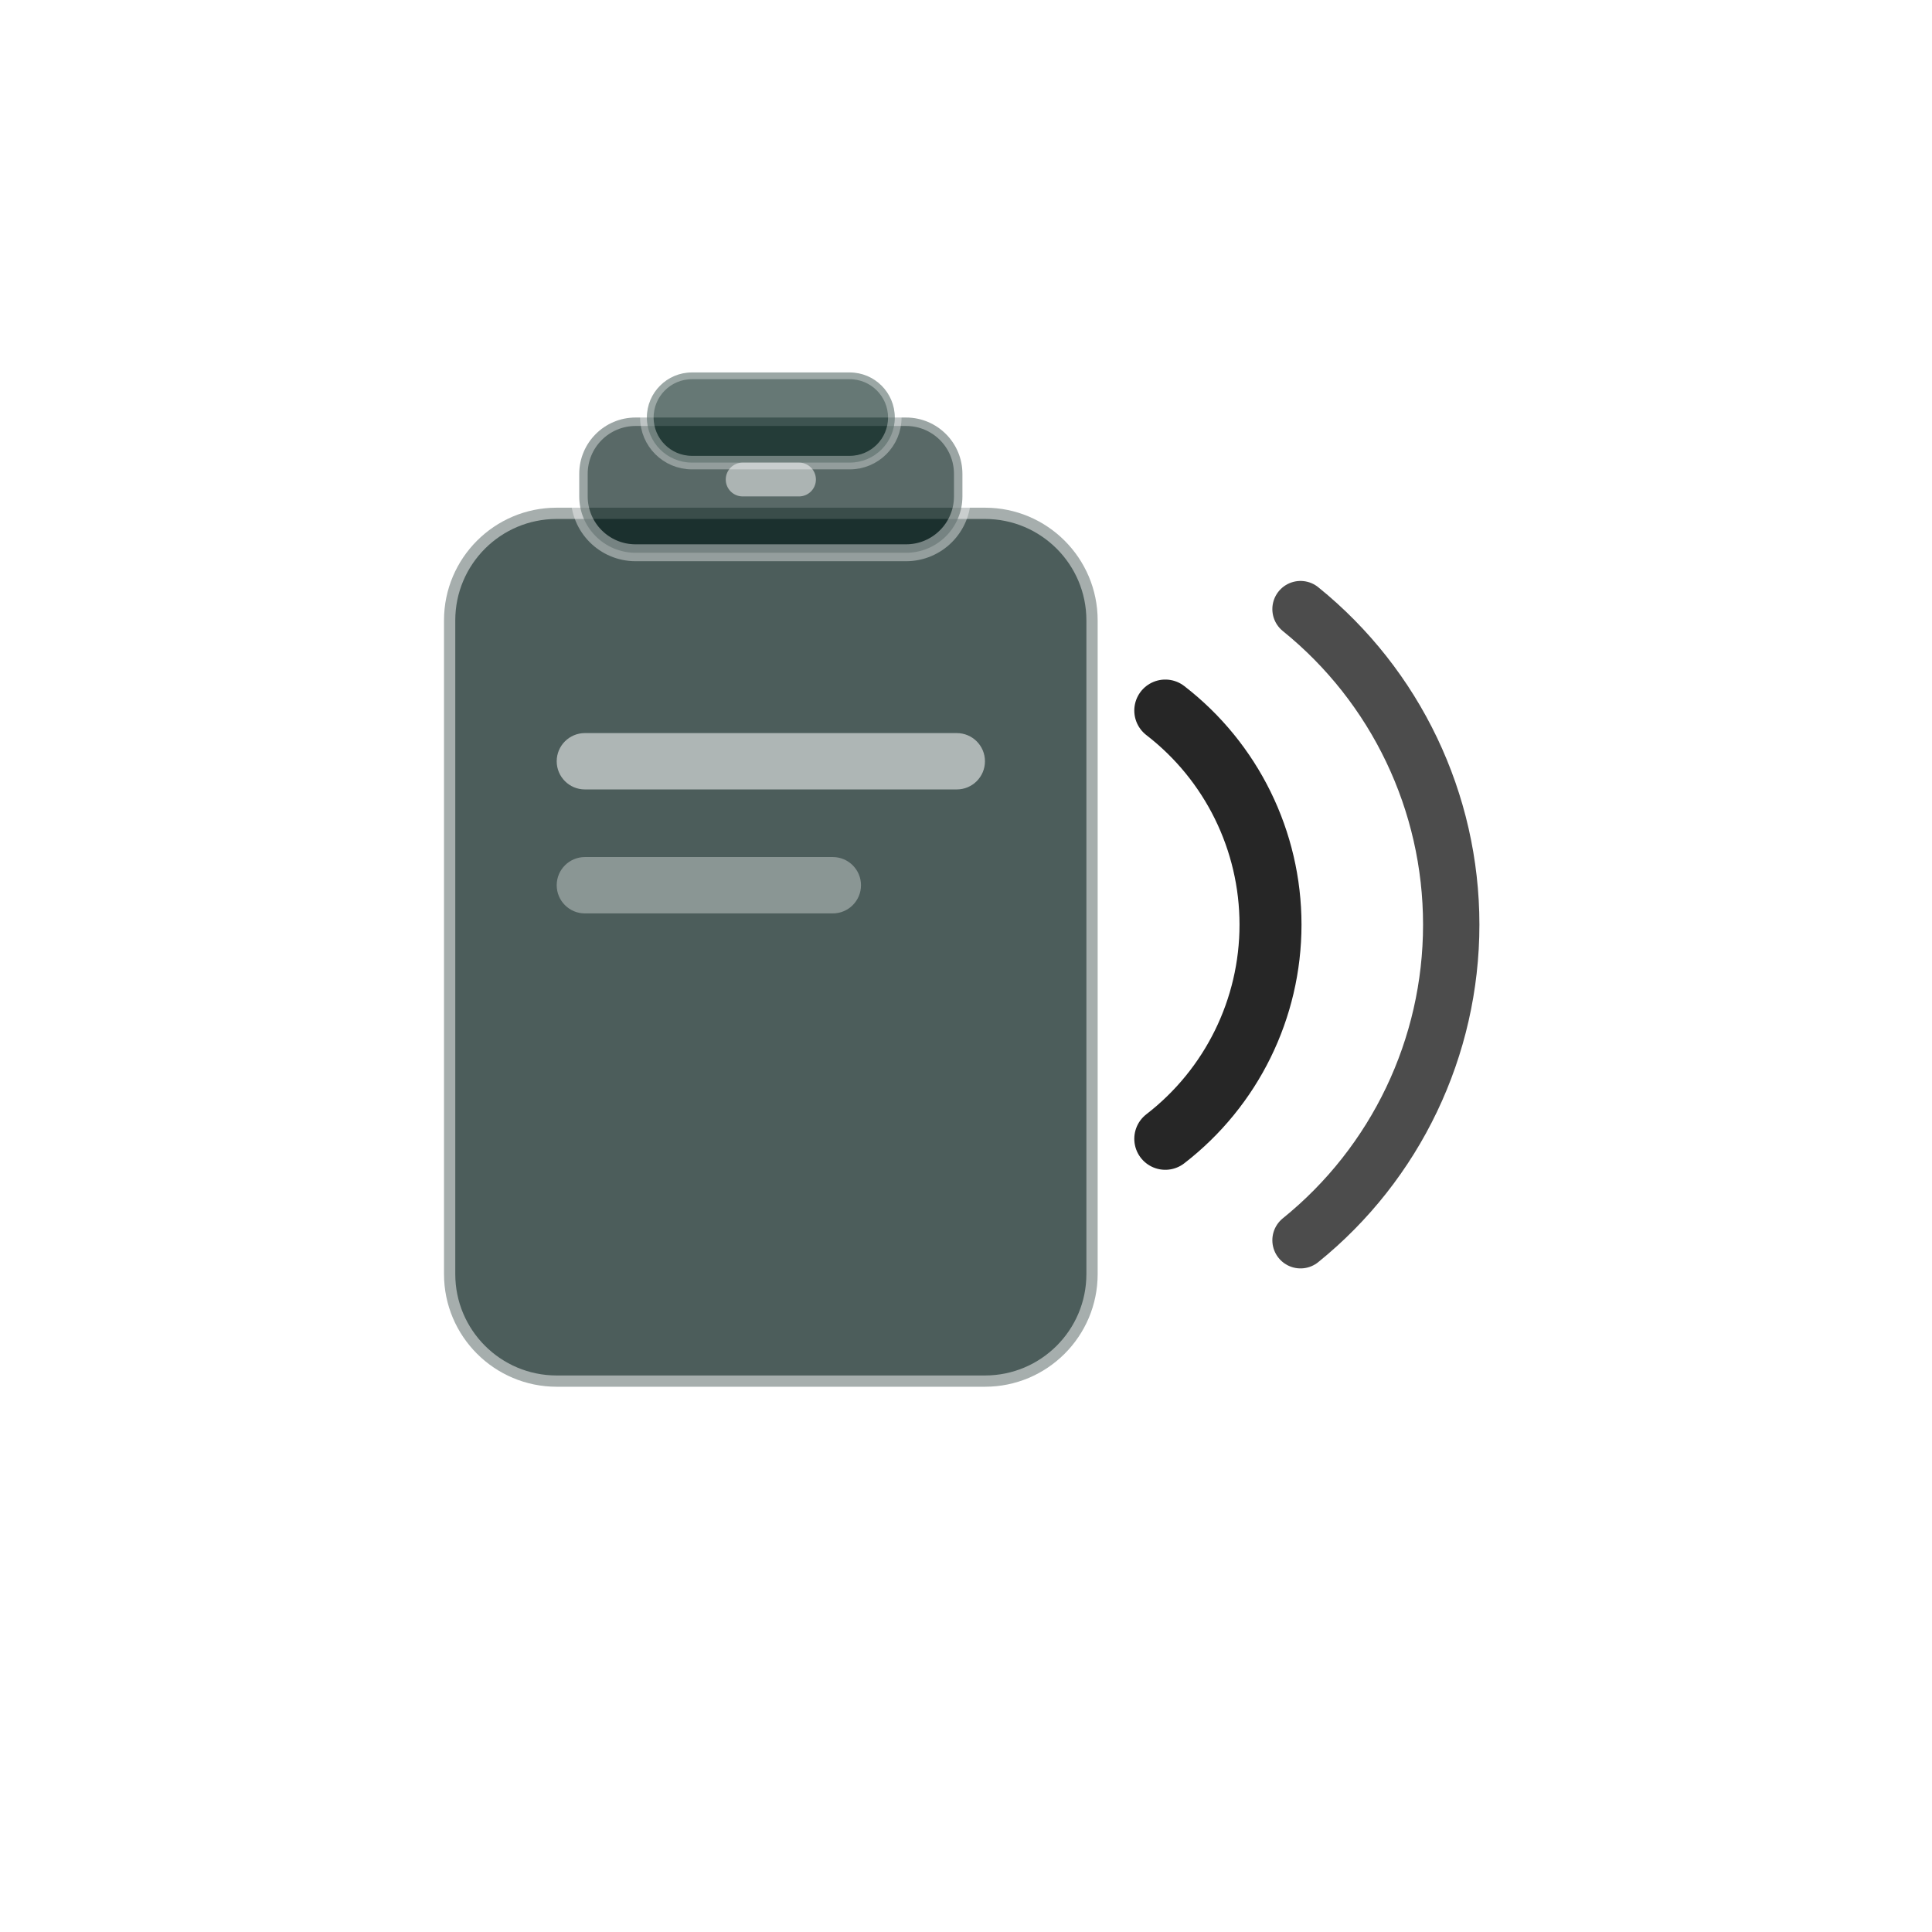
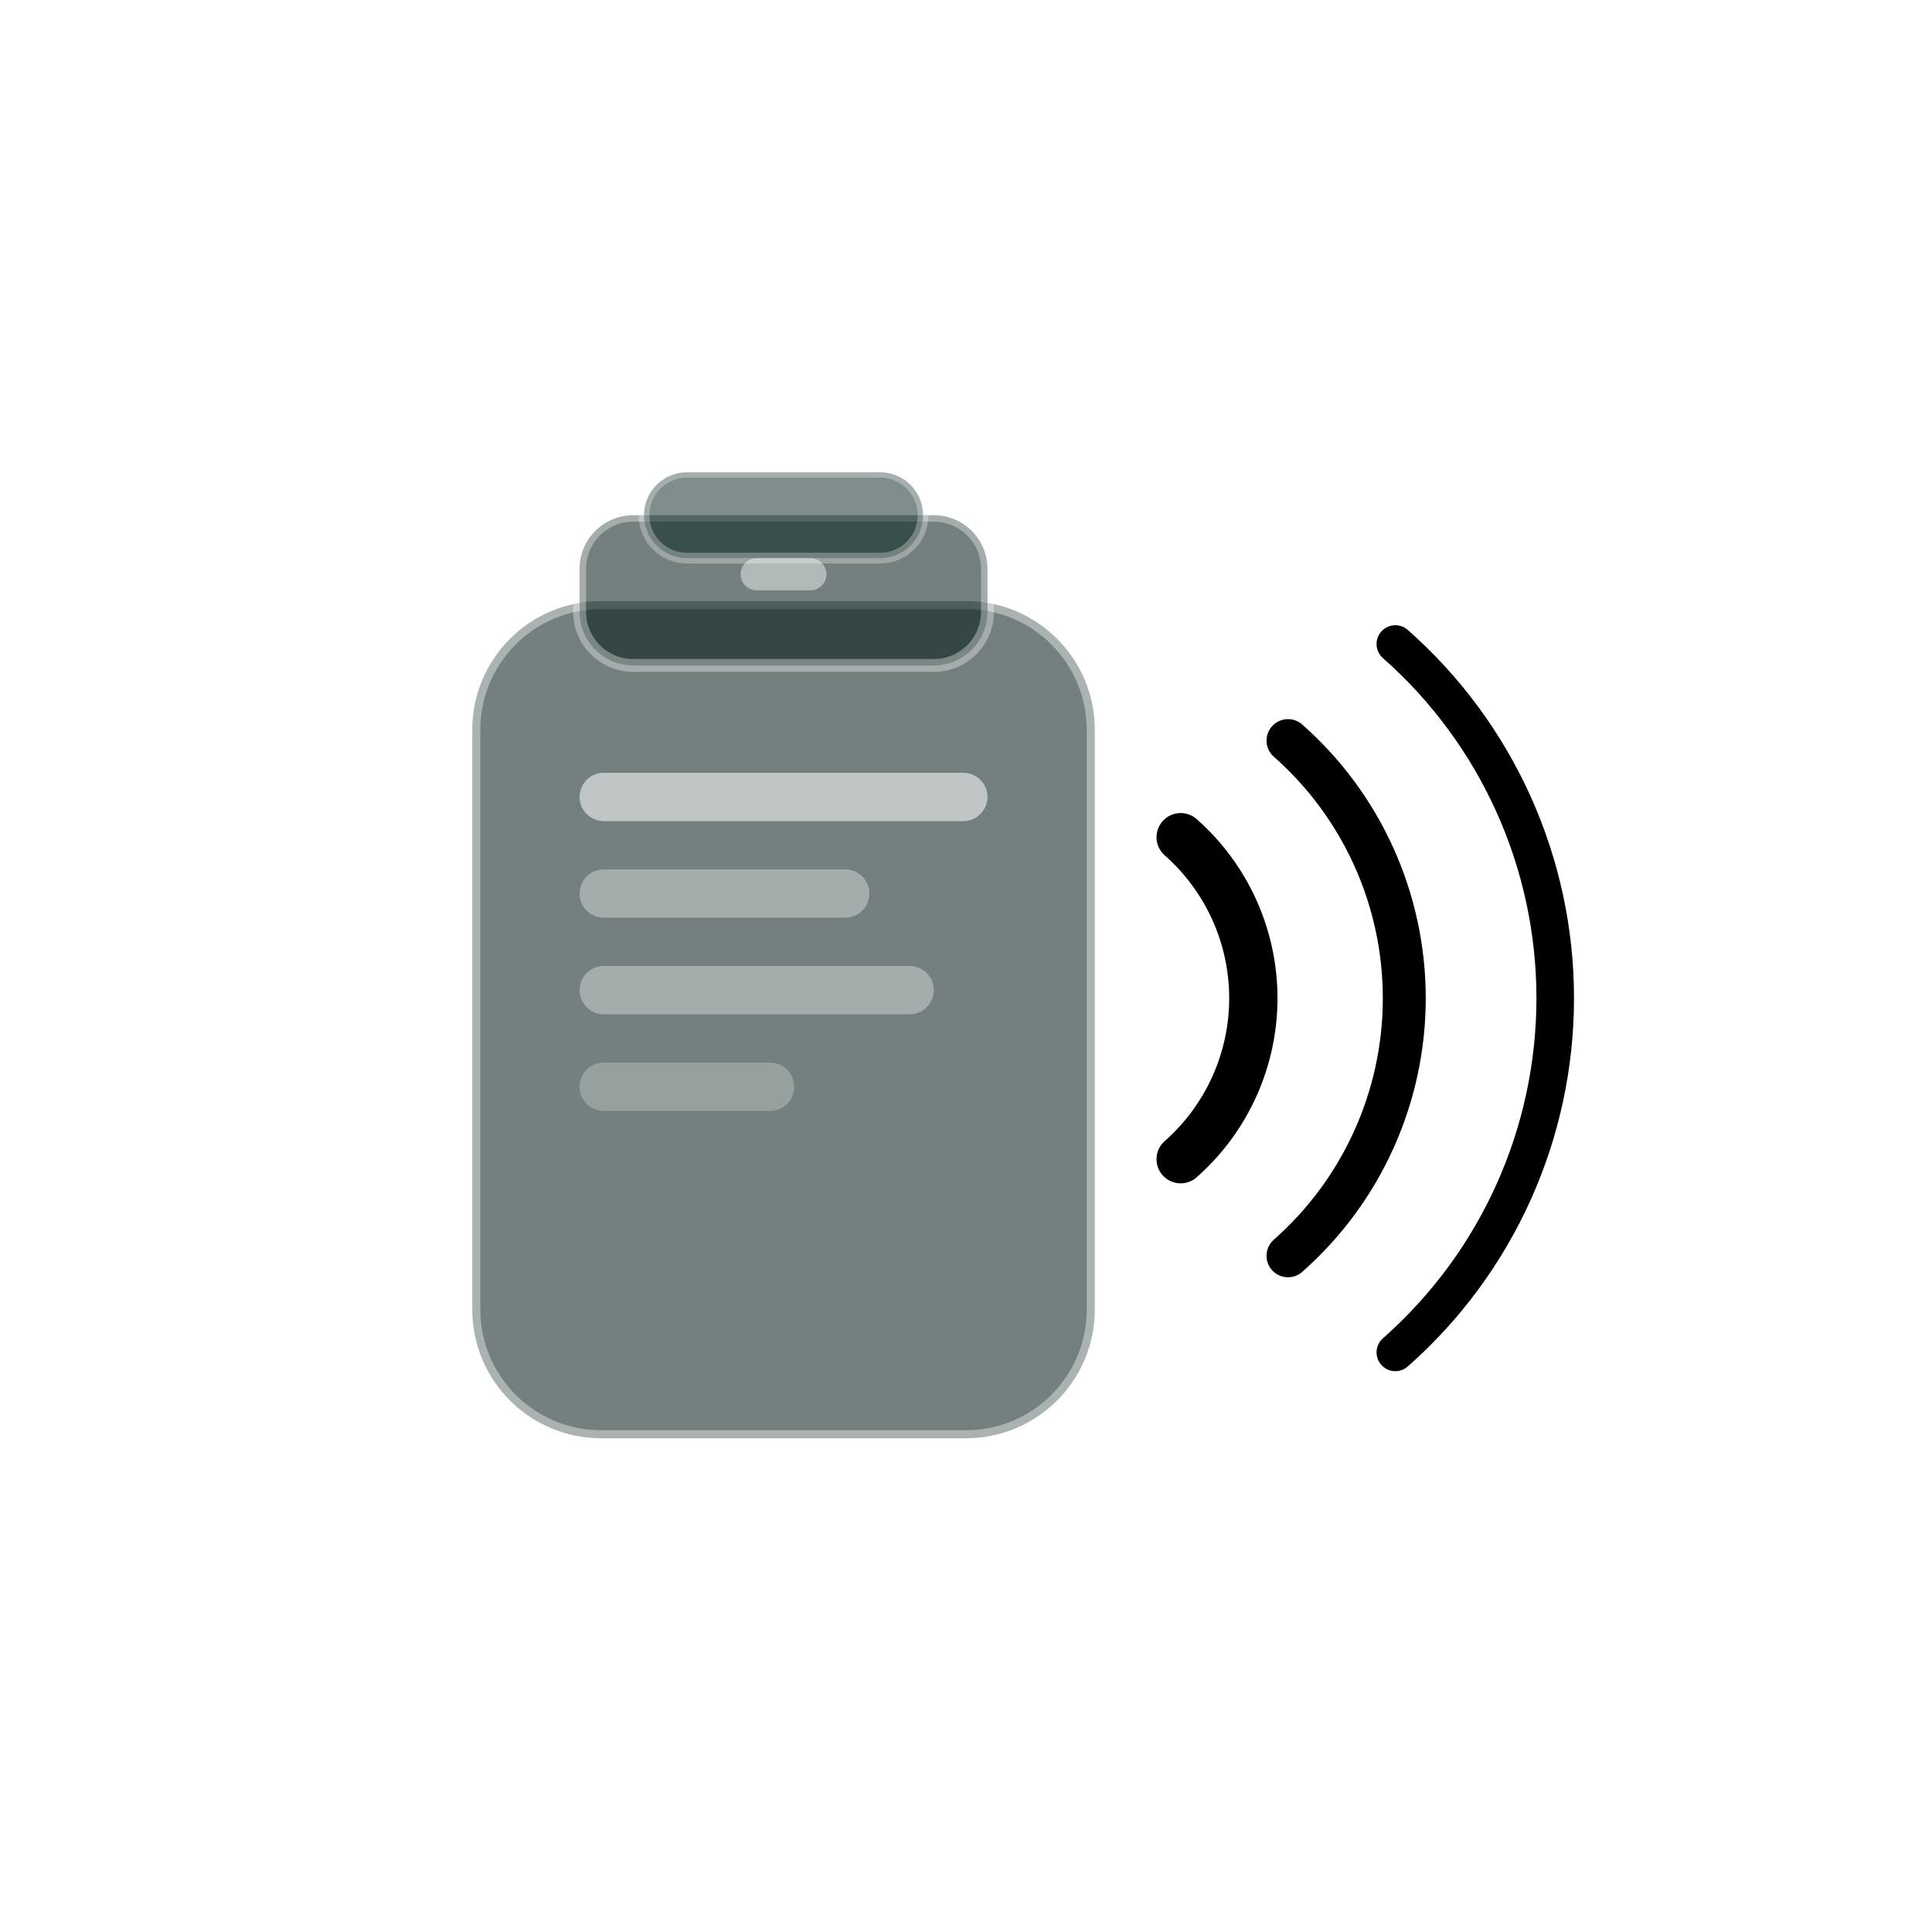
<svg xmlns="http://www.w3.org/2000/svg" width="108" height="108" viewBox="0 0 108 108" fill="none">
-   <g transform="translate(16,12) scale(0.63)">
-     <rect x="14" y="26" width="58" height="78" rx="10" fill="rgba(0,25,22,0.7)" stroke="rgba(255,255,255,0.5)" stroke-width="2" />
-     <rect x="26" y="18" width="34" height="12" rx="5" fill="rgba(0,25,22,0.65)" stroke="rgba(255,255,255,0.4)" stroke-width="1.5" />
-     <rect x="32" y="14" width="22" height="8" rx="4" fill="rgba(0,30,26,0.6)" stroke="rgba(255,255,255,0.35)" stroke-width="1.2" />
-     <rect x="39" y="22" width="8" height="3" rx="1.5" fill="rgba(255,255,255,0.5)" />
-     <rect x="24" y="46" width="38" height="5" rx="2.5" fill="rgba(255,255,255,0.55)" />
-     <rect x="24" y="57" width="27" height="5" rx="2.5" fill="rgba(255,255,255,0.35)" />
-     <path d="M78 44 A 24 24 0 0 1 78 82" stroke="rgba(0,0,0,0.85)" stroke-width="5.5" stroke-linecap="round" fill="none" />
-     <path d="M90 35 A 36 36 0 0 1 90 91" stroke="rgba(0,0,0,0.7)" stroke-width="5" stroke-linecap="round" fill="none" />
+   <g transform="translate(18,18) scale(0.6)">
+     <rect x="14" y="26" width="58" height="78" rx="12" fill="rgba(0,25,22,0.55)" stroke="rgba(255,255,255,0.4)" stroke-width="1.5" />
+     <rect x="24" y="18" width="38" height="14" rx="5" fill="rgba(0,25,22,0.55)" stroke="rgba(255,255,255,0.35)" stroke-width="1.2" />
+     <rect x="30" y="14" width="26" height="8" rx="4" fill="rgba(0,30,26,0.5)" stroke="rgba(255,255,255,0.3)" stroke-width="1" />
+     <rect x="39" y="22" width="8" height="3" rx="1.5" fill="rgba(255,255,255,0.45)" />
+     <rect x="24" y="42" width="38" height="4.5" rx="2.25" fill="rgba(255,255,255,0.55)" />
+     <rect x="24" y="51" width="27" height="4.5" rx="2.25" fill="rgba(255,255,255,0.35)" />
+     <rect x="24" y="60" width="33" height="4.5" rx="2.25" fill="rgba(255,255,255,0.35)" />
+     <rect x="24" y="69" width="20" height="4.5" rx="2.25" fill="rgba(255,255,255,0.25)" />
+     <path d="M80 48 A 20 20 0 0 1 80 78" stroke="black" stroke-width="4.5" stroke-linecap="round" fill="none" />
+     <path d="M90 39 A 32 32 0 0 1 90 87" stroke="black" stroke-width="4" stroke-linecap="round" fill="none" />
+     <path d="M100 30 A 44 44 0 0 1 100 96" stroke="black" stroke-width="3.5" stroke-linecap="round" fill="none" />
  </g>
</svg>
